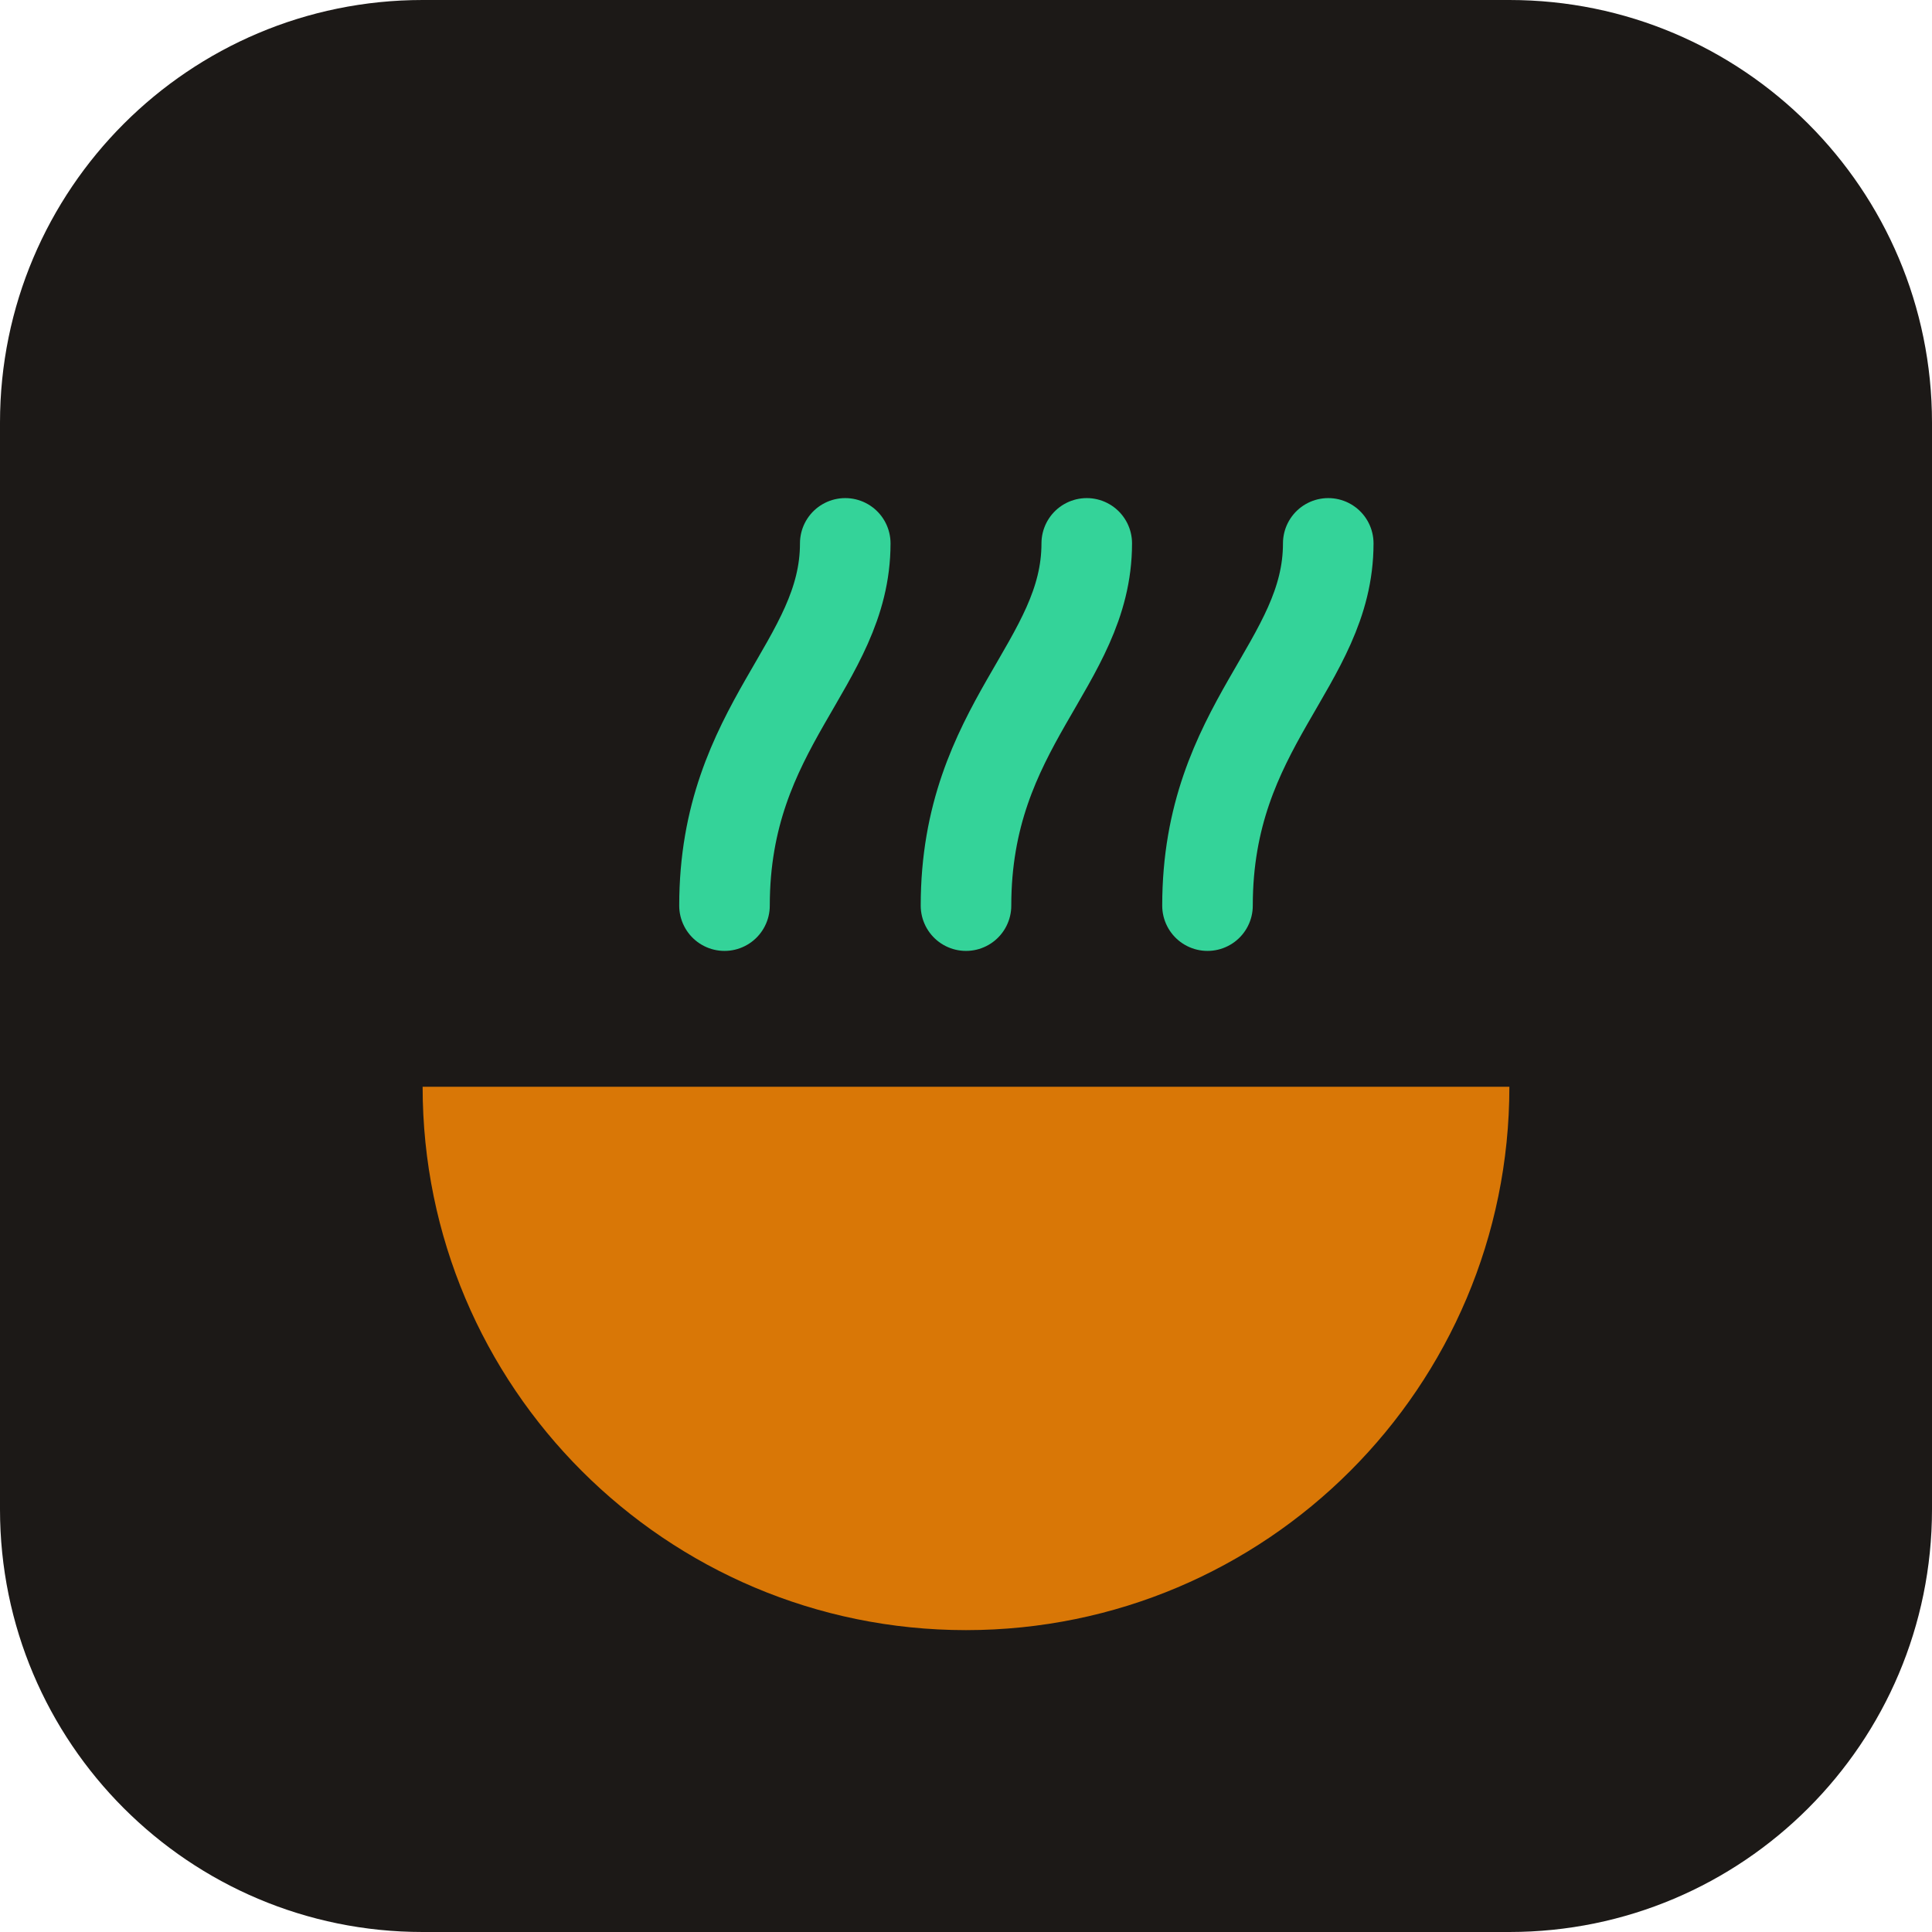
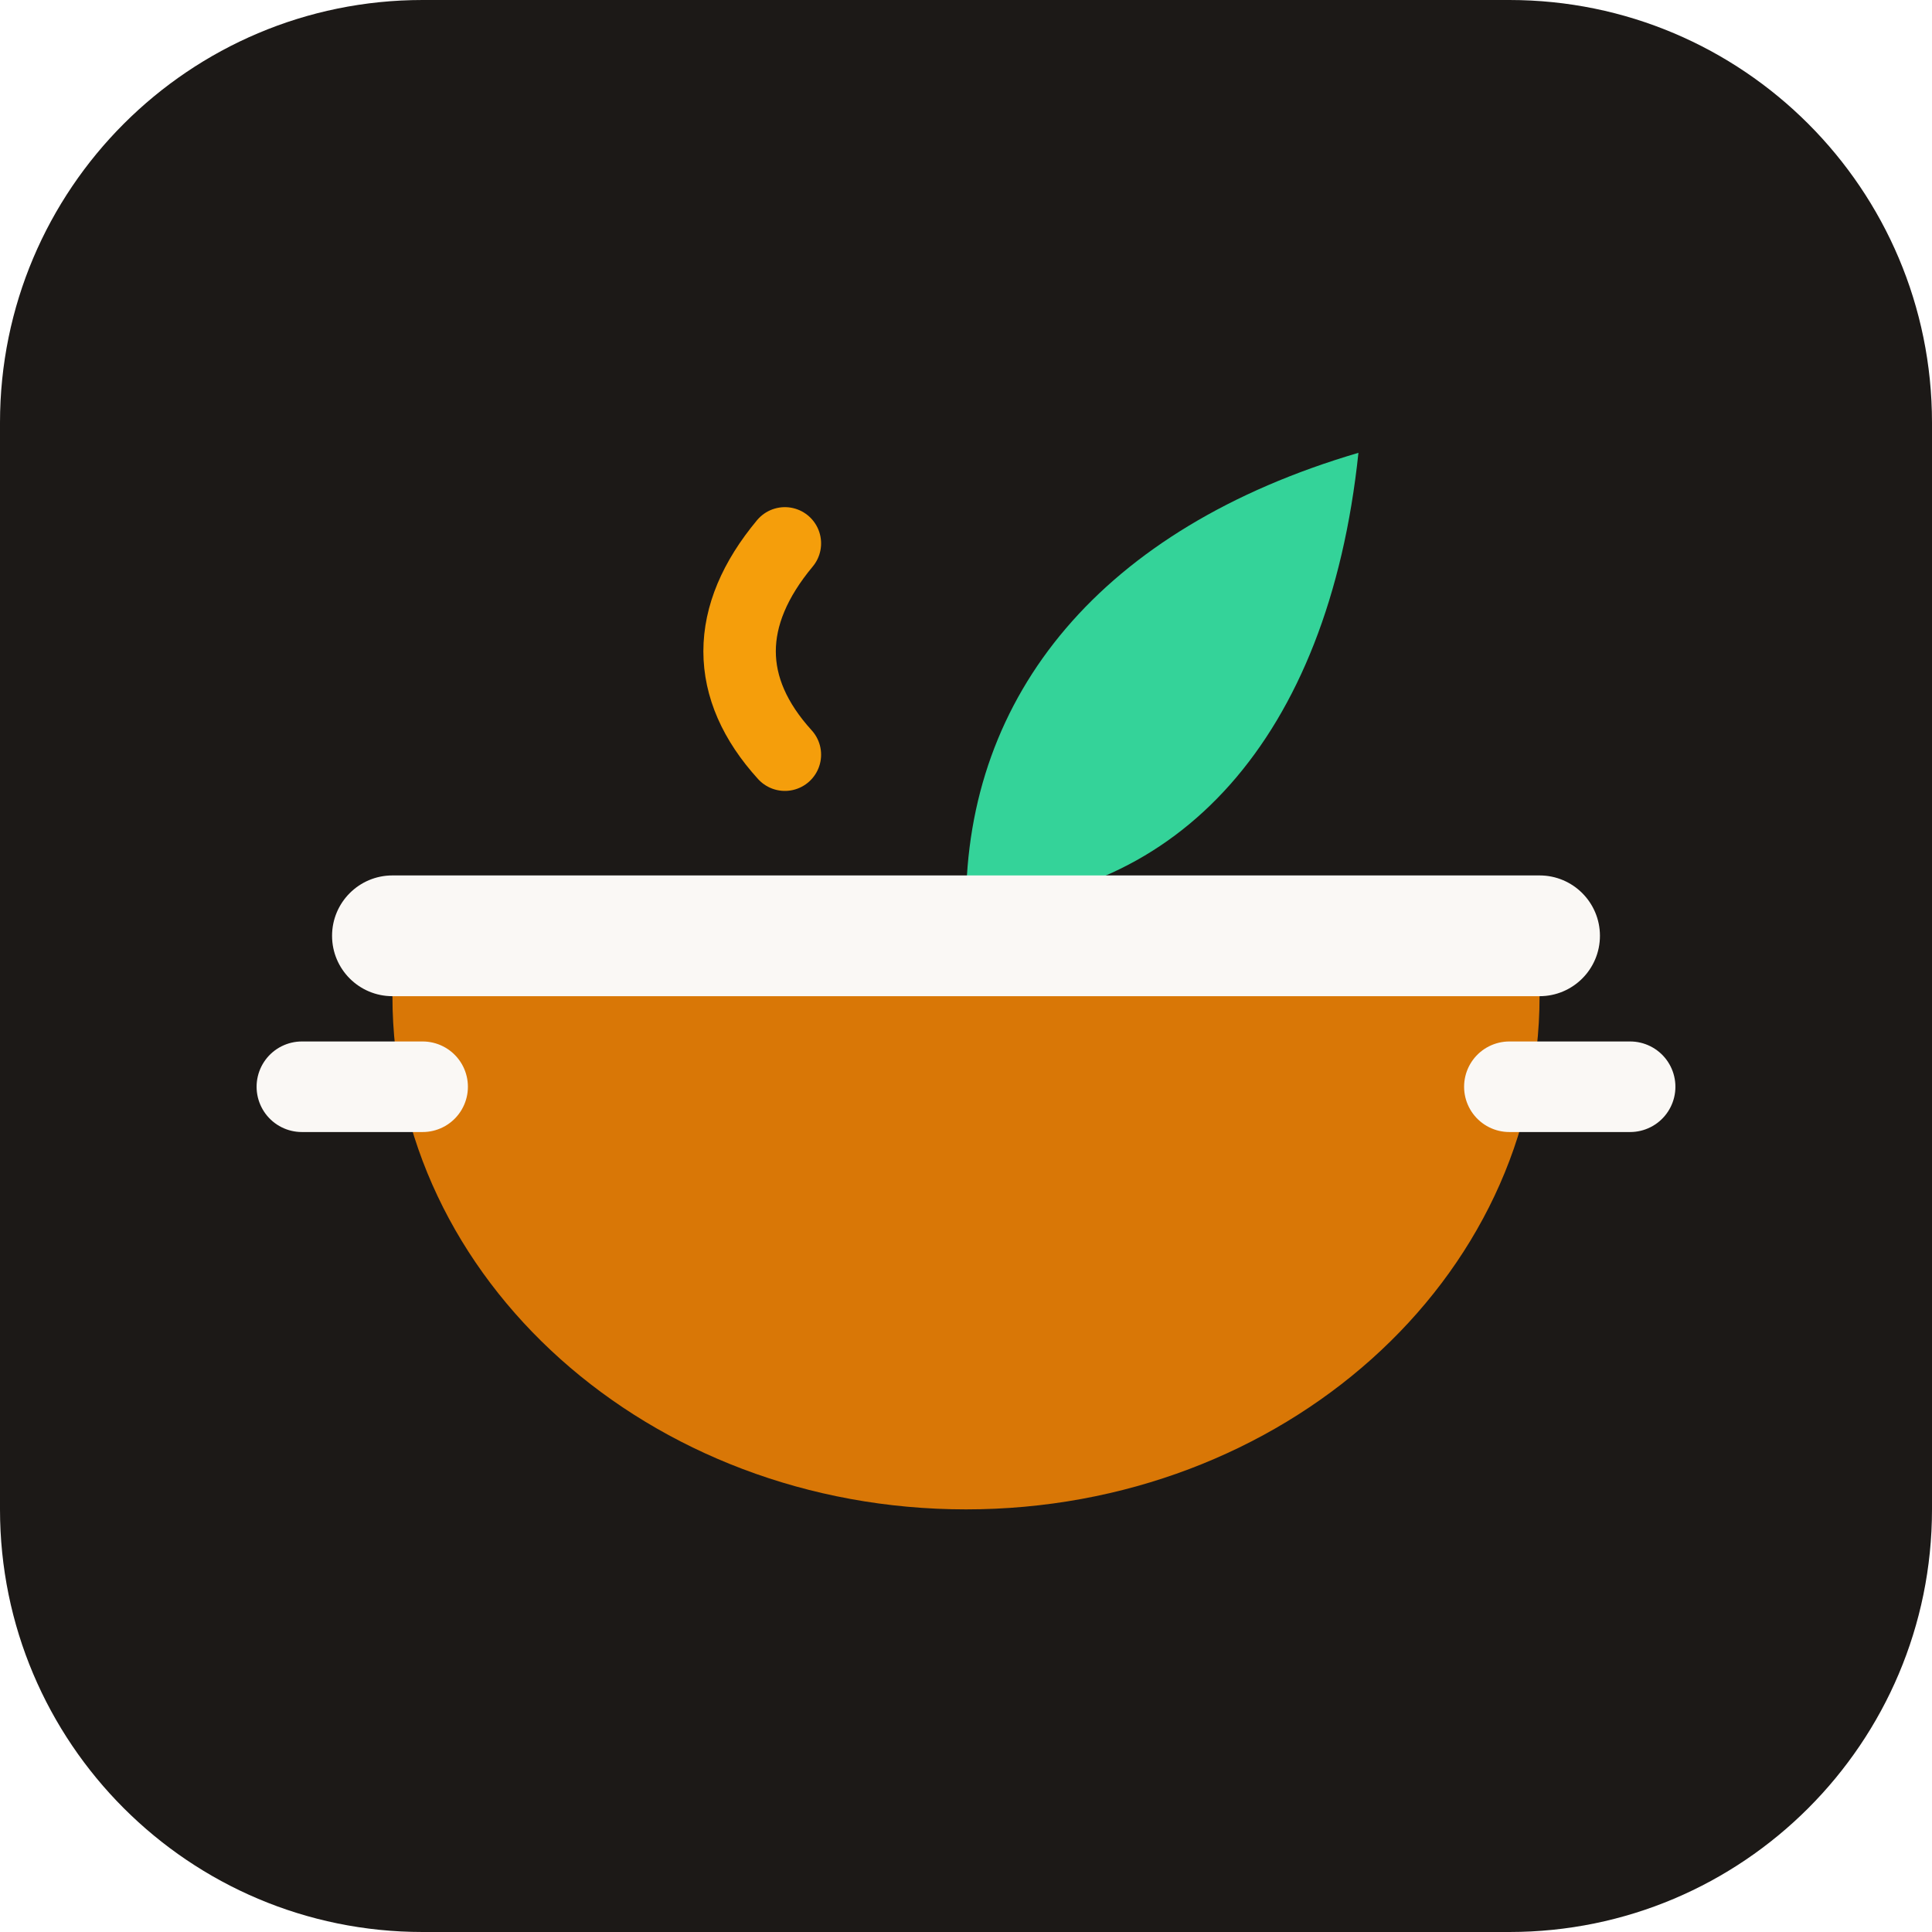
<svg xmlns="http://www.w3.org/2000/svg" viewBox="0 0 64 64">
-   <rect width="64" height="64" rx="14" fill="#1c1917" />
-   <path d="M14 36h36a18 18 0 0 1-36 0Z" fill="#d97706" />
-   <path d="M24 30c0-6 4-8 4-12M32 30c0-6 4-8 4-12M40 30c0-6 4-8 4-12" stroke="#34d399" stroke-width="3" fill="none" stroke-linecap="round" />
+   <rect width="64" height="64" rx="14" fill="#1C1917" />
+   <g transform="translate(8 9)">
+     <path d="M24 21c0-7 4.5-12.5 13-15-1 9.5-6 14.8-13 15z" fill="#34D399" />
+     <path d="M18 16c-2-2.2-2-4.6 0-7" stroke="#F59E0B" stroke-width="2.4" fill="none" stroke-linecap="round" />
+     <path d="M5 22h38v2a19 17 0 0 1-38 0v-2z" fill="#D97706" />
+     <rect x="3" y="20" width="42" height="4" rx="2" fill="#FAF8F5" />
+     <path d="M2 27h4M42 27h4" stroke="#FAF8F5" stroke-width="3" stroke-linecap="round" />
+   </g>
</svg>
